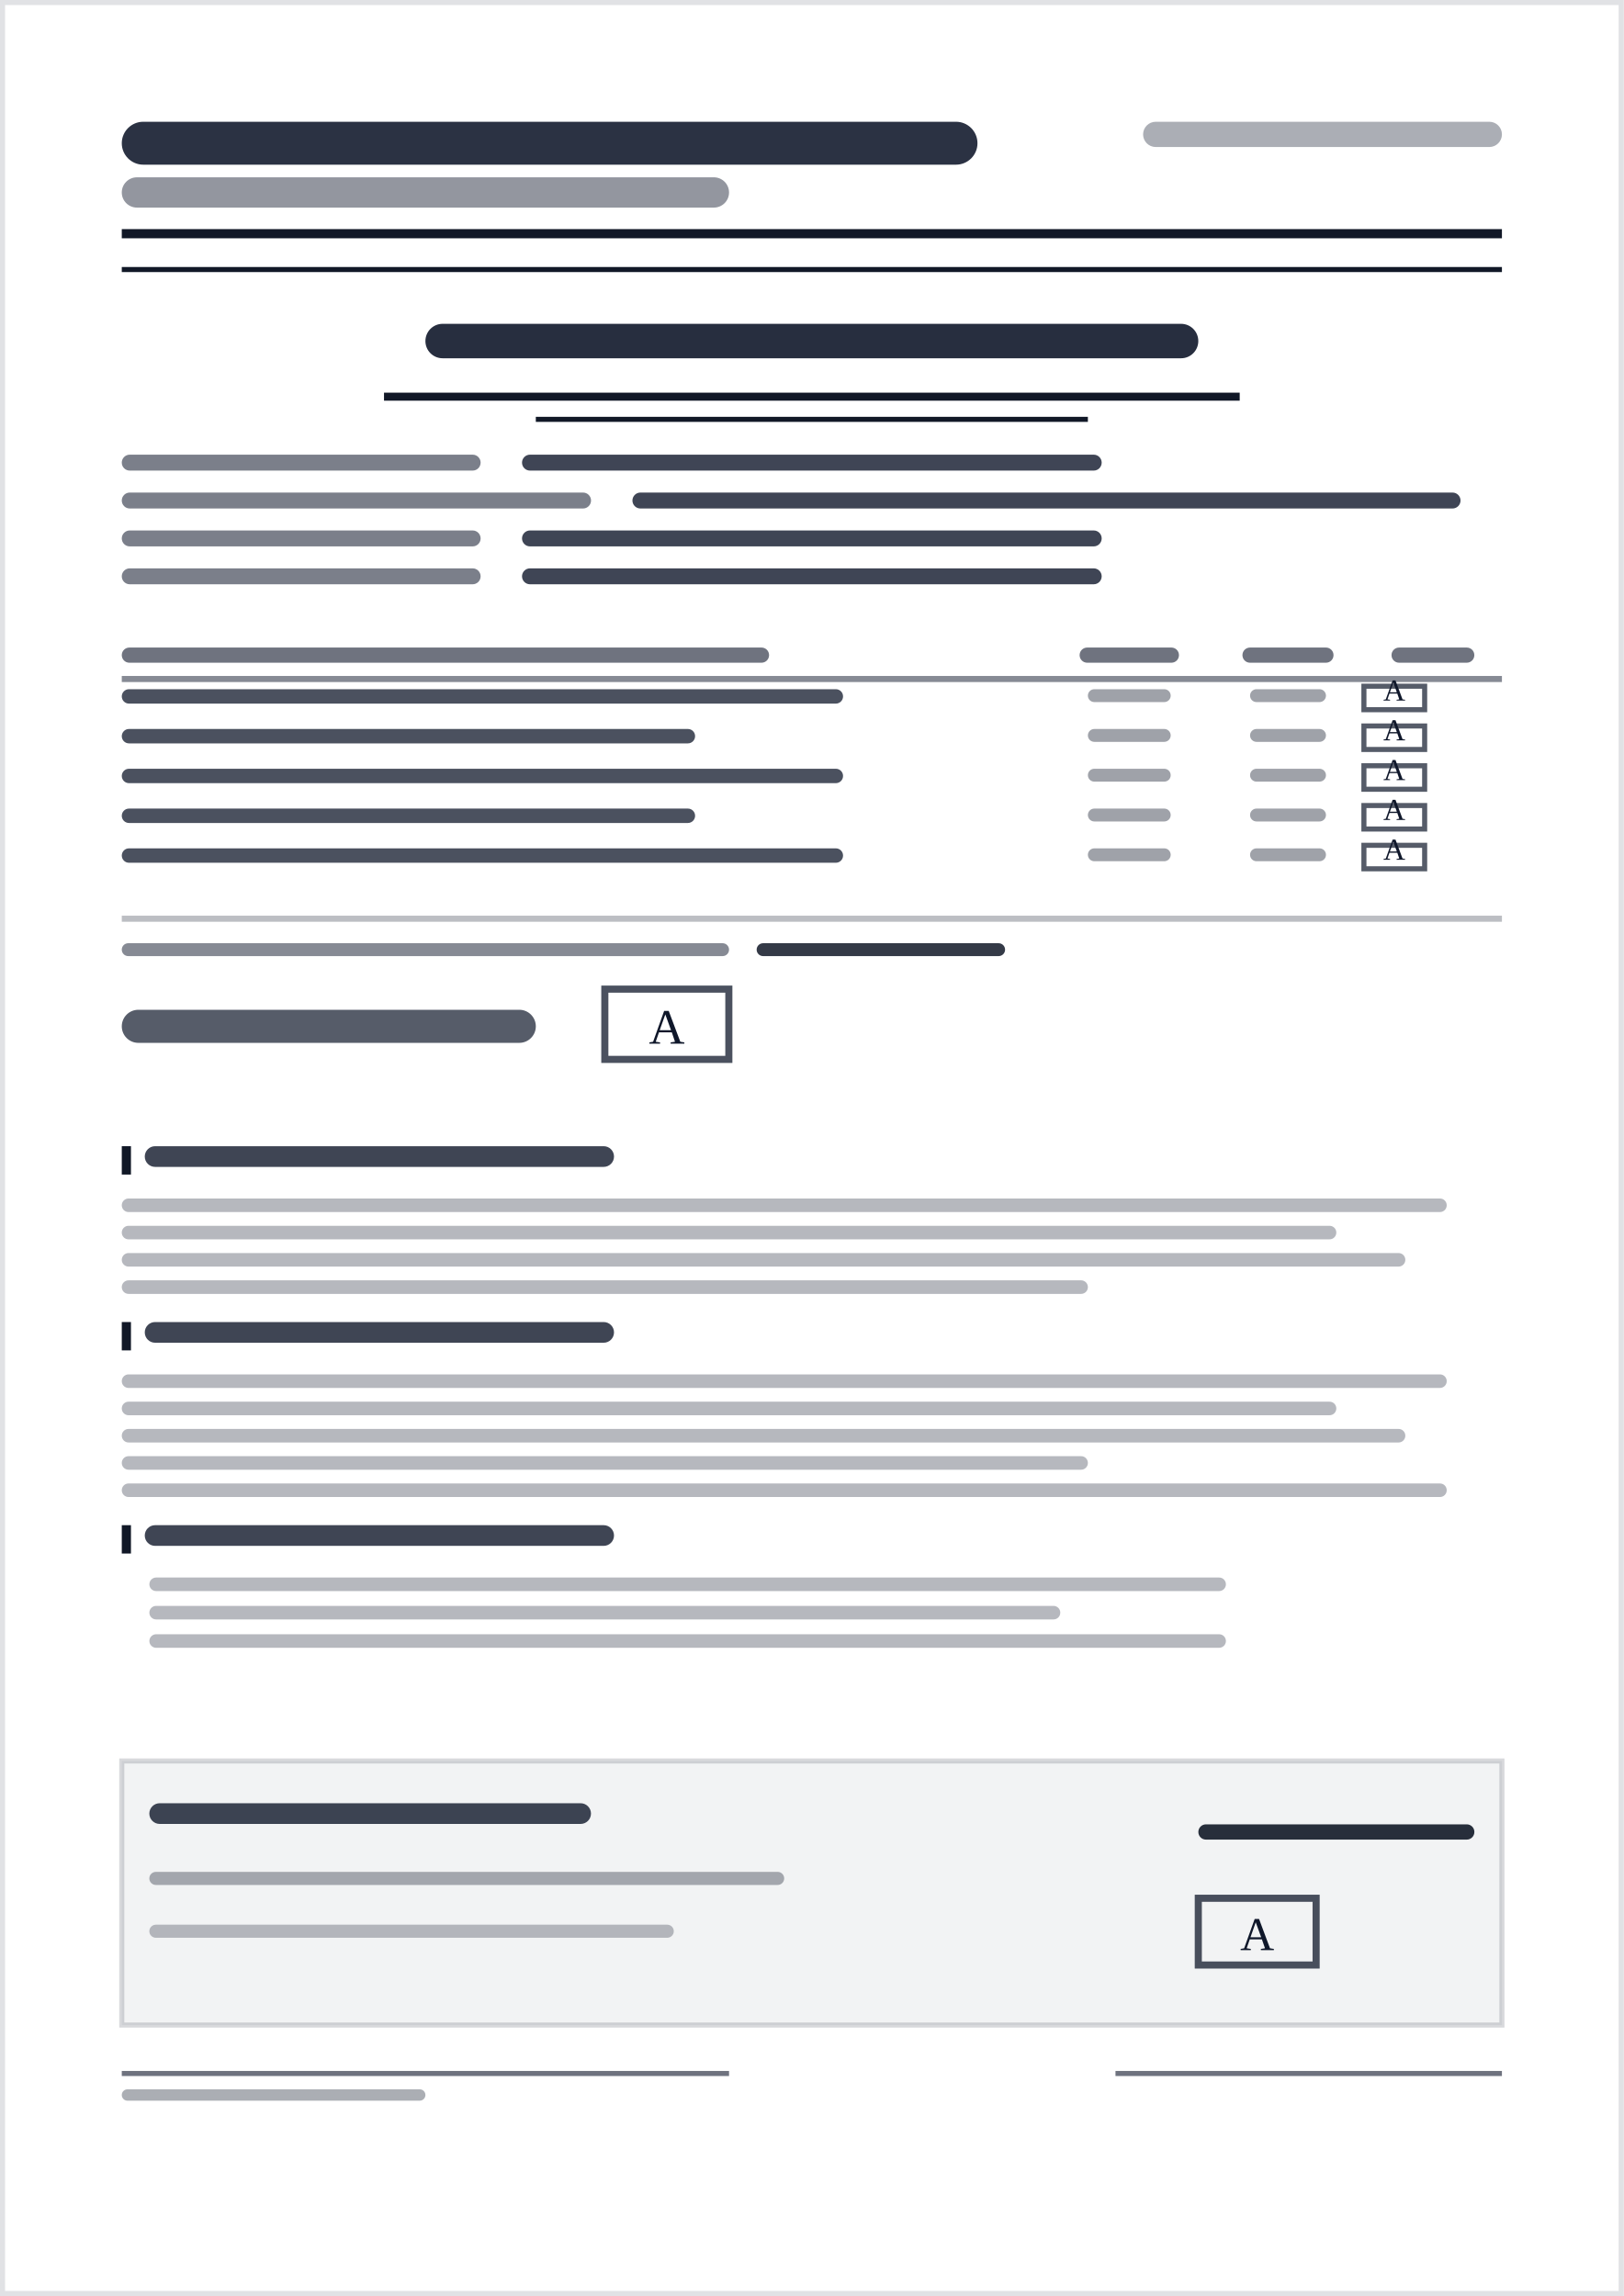
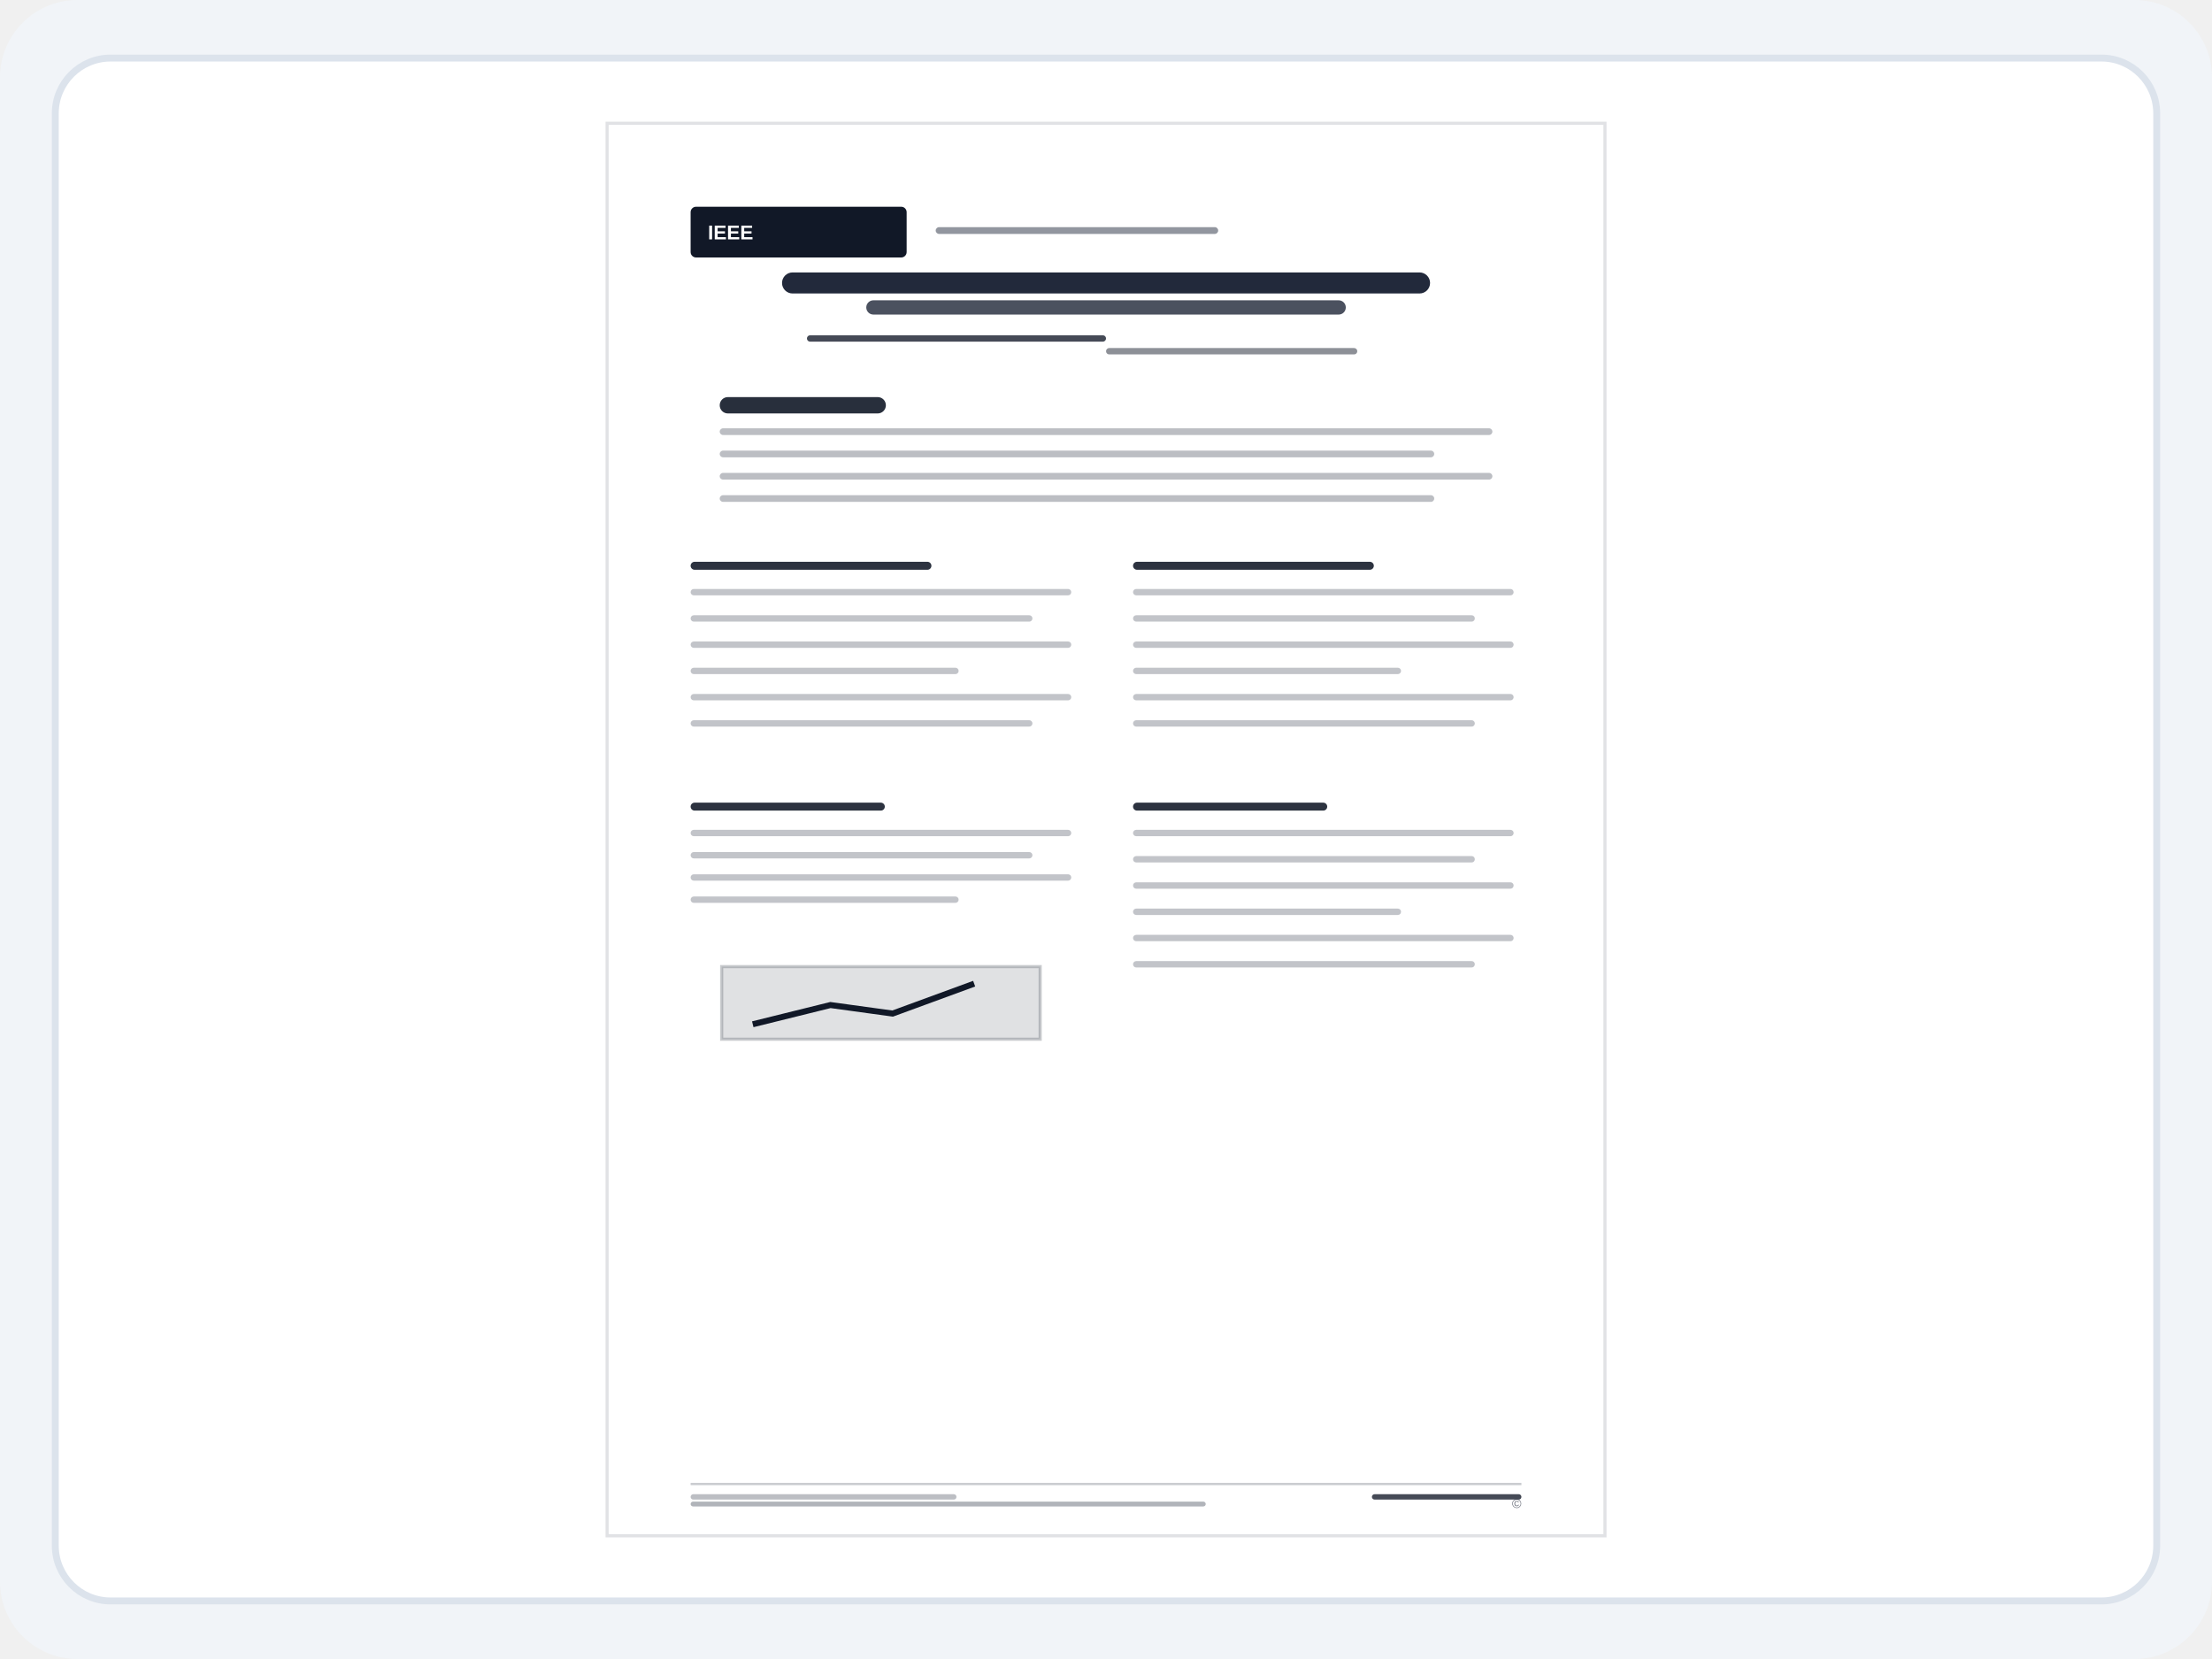
- <svg xmlns="http://www.w3.org/2000/svg" width="320" height="452.57" viewBox="0 0 320 452.57" role="img" aria-label="ieee-conf template preview">
-   <rect width="320" height="452.57" fill="#FFFFFF" />
-   <rect x="0.5" y="0.5" width="319" height="451.57" fill="none" stroke="#0F172A1f" />
-   <rect x="24" y="24" width="168.64" height="8.46" rx="4.23" fill="#0F172A" opacity="0.88" />
-   <rect x="24" y="34.95" width="119.68" height="5.97" rx="2.99" fill="#0F172A" opacity="0.45" />
-   <rect x="225.28" y="24" width="70.72" height="4.98" rx="2.49" fill="#0F172A" opacity="0.35" />
-   <rect x="24" y="45.16" width="272" height="1.81" fill="#111827" />
-   <rect x="24" y="52.63" width="272" height="1" fill="#111827" />
-   <rect x="83.84" y="63.83" width="152.32" height="6.79" rx="3.39" fill="#0F172A" opacity="0.9" />
-   <rect x="75.68" y="77.4" width="168.64" height="1.58" fill="#111827" />
-   <rect x="105.6" y="82.16" width="108.8" height="1" fill="#111827" />
-   <rect x="24" y="89.62" width="70.72" height="3.14" rx="1.57" fill="#0F172A8c" opacity="1" />
-   <rect x="102.88" y="89.62" width="114.24" height="3.14" rx="1.57" fill="#0F172A" opacity="0.8" />
-   <rect x="24" y="97.09" width="92.48" height="3.14" rx="1.57" fill="#0F172A8c" opacity="1" />
-   <rect x="124.64" y="97.09" width="163.2" height="3.14" rx="1.57" fill="#0F172A" opacity="0.8" />
-   <rect x="24" y="104.56" width="70.72" height="3.14" rx="1.57" fill="#0F172A8c" opacity="1" />
-   <rect x="102.88" y="104.56" width="114.24" height="3.14" rx="1.57" fill="#0F172A" opacity="0.8" />
-   <rect x="24" y="112.03" width="70.72" height="3.14" rx="1.57" fill="#0F172A8c" opacity="1" />
-   <rect x="102.88" y="112.03" width="114.24" height="3.14" rx="1.57" fill="#0F172A" opacity="0.8" />
-   <rect x="24" y="127.64" width="127.57" height="2.99" rx="1.49" fill="#0F172A99" opacity="1" />
-   <rect x="212.77" y="127.64" width="19.58" height="2.99" rx="1.49" fill="#0F172A99" opacity="1" />
-   <rect x="244.86" y="127.64" width="17.95" height="2.99" rx="1.49" fill="#0F172A99" opacity="1" />
-   <rect x="274.24" y="127.64" width="16.32" height="2.99" rx="1.49" fill="#0F172A99" opacity="1" />
-   <rect x="24" y="133.24" width="272" height="1.2" fill="#0F172A80" />
-   <rect x="24" y="135.85" width="142.15" height="2.84" rx="1.42" fill="#0F172Abf" opacity="1" />
-   <rect x="214.4" y="135.85" width="16.32" height="2.54" rx="1.27" fill="#0F172A66" opacity="1" />
-   <rect x="246.36" y="135.85" width="14.96" height="2.54" rx="1.27" fill="#0F172A66" opacity="1" />
-   <rect x="268.8" y="135.26" width="11.97" height="4.63" fill="none" stroke="#0F172Ab3" stroke-width="1" />
-   <text x="274.78" y="138.09" font-size="6" text-anchor="middle" font-family="Times New Roman, serif" fill="#0F172A">A</text>
-   <rect x="24" y="143.69" width="112.99" height="2.84" rx="1.42" fill="#0F172Abf" opacity="1" />
-   <rect x="214.4" y="143.69" width="16.32" height="2.54" rx="1.27" fill="#0F172A66" opacity="1" />
-   <rect x="246.36" y="143.69" width="14.96" height="2.54" rx="1.27" fill="#0F172A66" opacity="1" />
-   <rect x="268.8" y="143.1" width="11.97" height="4.63" fill="none" stroke="#0F172Ab3" stroke-width="1" />
-   <text x="274.78" y="145.93" font-size="6" text-anchor="middle" font-family="Times New Roman, serif" fill="#0F172A">A</text>
-   <rect x="24" y="151.53" width="142.15" height="2.84" rx="1.42" fill="#0F172Abf" opacity="1" />
-   <rect x="214.4" y="151.53" width="16.32" height="2.54" rx="1.27" fill="#0F172A66" opacity="1" />
-   <rect x="246.36" y="151.53" width="14.96" height="2.54" rx="1.27" fill="#0F172A66" opacity="1" />
-   <rect x="268.8" y="150.94" width="11.97" height="4.63" fill="none" stroke="#0F172Ab3" stroke-width="1" />
-   <text x="274.78" y="153.77" font-size="6" text-anchor="middle" font-family="Times New Roman, serif" fill="#0F172A">A</text>
-   <rect x="24" y="159.38" width="112.99" height="2.84" rx="1.42" fill="#0F172Abf" opacity="1" />
-   <rect x="214.4" y="159.38" width="16.32" height="2.54" rx="1.27" fill="#0F172A66" opacity="1" />
-   <rect x="246.36" y="159.38" width="14.96" height="2.54" rx="1.27" fill="#0F172A66" opacity="1" />
-   <rect x="268.8" y="158.78" width="11.97" height="4.63" fill="none" stroke="#0F172Ab3" stroke-width="1" />
-   <text x="274.78" y="161.62" font-size="6" text-anchor="middle" font-family="Times New Roman, serif" fill="#0F172A">A</text>
-   <rect x="24" y="167.22" width="142.15" height="2.84" rx="1.42" fill="#0F172Abf" opacity="1" />
-   <rect x="214.4" y="167.22" width="16.32" height="2.54" rx="1.27" fill="#0F172A66" opacity="1" />
-   <rect x="246.36" y="167.22" width="14.96" height="2.54" rx="1.27" fill="#0F172A66" opacity="1" />
-   <rect x="268.8" y="166.62" width="11.97" height="4.63" fill="none" stroke="#0F172Ab3" stroke-width="1" />
-   <text x="274.78" y="169.46" font-size="6" text-anchor="middle" font-family="Times New Roman, serif" fill="#0F172A">A</text>
-   <rect x="24" y="180.49" width="272" height="1.2" fill="#0F172A47" />
-   <rect x="24" y="185.92" width="119.68" height="2.54" rx="1.27" fill="#0F172A80" opacity="1" />
-   <rect x="149.12" y="185.92" width="48.96" height="2.54" rx="1.27" fill="#111827" opacity="0.85" />
-   <rect x="24" y="199.04" width="81.6" height="6.52" rx="3.26" fill="#0F172Ab3" opacity="1" />
-   <rect x="119.2" y="194.97" width="24.44" height="13.85" fill="none" stroke="#0F172Abf" stroke-width="1.4" />
-   <text x="131.42" y="205.72" font-size="9.78" text-anchor="middle" font-family="Times New Roman, serif" fill="#0F172A">A</text>
-   <rect x="24" y="225.93" width="1.81" height="5.59" fill="#111827" />
-   <rect x="28.53" y="225.93" width="92.48" height="4.08" rx="2.04" fill="#0F172Acc" opacity="1" />
-   <rect x="24" y="236.24" width="261.12" height="2.67" rx="1.33" fill="#0F172A4d" opacity="1" />
-   <rect x="24" y="241.62" width="239.36" height="2.67" rx="1.33" fill="#0F172A4d" opacity="1" />
-   <rect x="24" y="246.99" width="252.96" height="2.67" rx="1.33" fill="#0F172A4d" opacity="1" />
-   <rect x="24" y="252.37" width="190.4" height="2.67" rx="1.33" fill="#0F172A4d" opacity="1" />
-   <rect x="24" y="260.59" width="1.81" height="5.59" fill="#111827" />
-   <rect x="28.53" y="260.59" width="92.48" height="4.08" rx="2.04" fill="#0F172Acc" opacity="1" />
-   <rect x="24" y="270.91" width="261.12" height="2.67" rx="1.33" fill="#0F172A4d" opacity="1" />
-   <rect x="24" y="276.29" width="239.36" height="2.67" rx="1.33" fill="#0F172A4d" opacity="1" />
-   <rect x="24" y="281.66" width="252.96" height="2.67" rx="1.33" fill="#0F172A4d" opacity="1" />
-   <rect x="24" y="287.03" width="190.4" height="2.67" rx="1.33" fill="#0F172A4d" opacity="1" />
-   <rect x="24" y="292.41" width="261.12" height="2.67" rx="1.33" fill="#0F172A4d" opacity="1" />
-   <rect x="24" y="300.63" width="1.81" height="5.59" fill="#111827" />
-   <rect x="28.53" y="300.63" width="92.48" height="4.08" rx="2.04" fill="#0F172Acc" opacity="1" />
-   <rect x="29.44" y="310.95" width="212.16" height="2.67" rx="1.33" fill="#0F172A4d" opacity="1" />
-   <rect x="29.44" y="316.54" width="179.52" height="2.67" rx="1.33" fill="#0F172A4d" opacity="1" />
-   <rect x="29.44" y="322.13" width="212.16" height="2.67" rx="1.33" fill="#0F172A4d" opacity="1" />
-   <rect x="24" y="347.11" width="272" height="52.05" fill="#0F172A0d" stroke="#0F172A29" />
-   <rect x="29.43" y="355.44" width="87.04" height="4.08" rx="2.04" fill="#0F172Acc" opacity="1" />
-   <rect x="29.43" y="368.97" width="125.12" height="2.58" rx="1.29" fill="#0F172A59" opacity="1" />
-   <rect x="29.43" y="379.38" width="103.36" height="2.58" rx="1.29" fill="#0F172A47" opacity="1" />
-   <rect x="236.17" y="359.6" width="54.4" height="3.01" rx="1.5" fill="#111827" opacity="0.9" />
-   <rect x="236.16" y="374.17" width="23.22" height="13.16" fill="none" stroke="#0F172Abf" stroke-width="1.4" />
-   <text x="247.77" y="384.39" font-size="9.29" text-anchor="middle" font-family="Times New Roman, serif" fill="#0F172A">A</text>
-   <rect x="24" y="408.21" width="119.68" height="1" fill="#0F172A99" />
-   <rect x="219.84" y="408.21" width="76.16" height="1" fill="#0F172A99" />
-   <rect x="24" y="411.83" width="59.84" height="2.24" rx="1.12" fill="#0F172A59" opacity="1" />
+ <svg xmlns="http://www.w3.org/2000/svg" width="320" height="240" viewBox="0 0 320 240" role="img" aria-label="IEEE Conference template preview" data-template-id="ieee-conf">
+   <rect width="320" height="240" rx="11.2" fill="#F1F4F8" />
+   <rect x="8" y="8.4" width="304" height="223.2" rx="8" fill="#FFFFFF" stroke="#DCE3EC" />
+   <svg x="87.6" y="17.6" width="144.81" height="204.8" viewBox="0 0 320 452.57" preserveAspectRatio="none" aria-hidden="true">
+     <rect width="320" height="452.57" fill="#FFFFFF" />
+     <rect x="0.5" y="0.5" width="319" height="451.57" fill="none" stroke="#0F172A1f" />
+     <rect x="27.2" y="27.2" width="69.06" height="16.22" rx="1.74" fill="#111827" />
+     <text x="32.72" y="37.63" font-size="6.37" font-family="Arial, sans-serif" font-weight="700" fill="#FFFFFF">IEEE</text>
+     <rect x="105.55" y="33.72" width="90.3" height="2.17" rx="1.09" fill="#0F172A73" opacity="1" />
+     <rect x="56.42" y="48.2" width="207.17" height="6.73" rx="3.37" fill="#0F172A" opacity="0.92" />
+     <rect x="83.35" y="57.11" width="153.3" height="4.56" rx="2.28" fill="#0F172A" opacity="0.75" />
+     <rect x="64.38" y="68.29" width="95.62" height="2.04" rx="1.02" fill="#111827c7" opacity="1" />
+     <rect x="160" y="72.37" width="80.32" height="2.04" rx="1.02" fill="#1118277a" opacity="1" />
+     <rect x="36.5" y="88.05" width="53.12" height="5.23" rx="2.61" fill="#111827" opacity="0.9" />
+     <rect x="36.5" y="98.03" width="247.01" height="2.14" rx="1.07" fill="#0F172A47" opacity="1" />
+     <rect x="36.5" y="105.16" width="228.42" height="2.14" rx="1.07" fill="#0F172A47" opacity="1" />
+     <rect x="36.5" y="112.28" width="247.01" height="2.14" rx="1.07" fill="#0F172A47" opacity="1" />
+     <rect x="36.5" y="119.41" width="228.42" height="2.14" rx="1.07" fill="#0F172A47" opacity="1" />
+     <rect x="27.2" y="140.7" width="76.98" height="2.55" rx="1.28" fill="#111827" opacity="0.88" />
+     <rect x="27.2" y="149.39" width="121.68" height="2.04" rx="1.02" fill="#0F172A40" opacity="1" />
+     <rect x="27.2" y="157.79" width="109.27" height="2.04" rx="1.02" fill="#0F172A40" opacity="1" />
+     <rect x="27.2" y="166.18" width="121.68" height="2.04" rx="1.02" fill="#0F172A40" opacity="1" />
+     <rect x="27.2" y="174.57" width="85.68" height="2.04" rx="1.02" fill="#0F172A40" opacity="1" />
+     <rect x="27.2" y="182.96" width="121.68" height="2.04" rx="1.02" fill="#0F172A40" opacity="1" />
+     <rect x="27.2" y="191.35" width="109.27" height="2.04" rx="1.02" fill="#0F172A40" opacity="1" />
+     <rect x="27.2" y="217.7" width="62.08" height="2.55" rx="1.28" fill="#111827" opacity="0.88" />
+     <rect x="27.2" y="226.39" width="121.68" height="2.04" rx="1.02" fill="#0F172A40" opacity="1" />
+     <rect x="27.2" y="233.49" width="109.27" height="2.04" rx="1.02" fill="#0F172A40" opacity="1" />
+     <rect x="27.2" y="240.6" width="121.68" height="2.04" rx="1.02" fill="#0F172A40" opacity="1" />
+     <rect x="27.2" y="247.7" width="85.68" height="2.04" rx="1.02" fill="#0F172A40" opacity="1" />
+     <rect x="37.13" y="270.11" width="101.82" height="23.22" fill="#11182721" stroke="#11182738" />
+     <path d="M47.07 288.55 L71.9 282.4 L91.77 285.13 L117.84 275.57" fill="none" stroke="#111827" stroke-width="1.92" />
+     <rect x="168.63" y="140.7" width="76.98" height="2.55" rx="1.28" fill="#111827" opacity="0.88" />
+     <rect x="168.63" y="149.39" width="121.68" height="2.04" rx="1.02" fill="#0F172A40" opacity="1" />
+     <rect x="168.63" y="157.79" width="109.27" height="2.04" rx="1.02" fill="#0F172A40" opacity="1" />
+     <rect x="168.63" y="166.18" width="121.68" height="2.04" rx="1.02" fill="#0F172A40" opacity="1" />
+     <rect x="168.63" y="174.57" width="85.68" height="2.04" rx="1.02" fill="#0F172A40" opacity="1" />
+     <rect x="168.63" y="182.96" width="121.68" height="2.04" rx="1.02" fill="#0F172A40" opacity="1" />
+     <rect x="168.63" y="191.35" width="109.27" height="2.04" rx="1.02" fill="#0F172A40" opacity="1" />
+     <rect x="168.63" y="217.7" width="62.08" height="2.55" rx="1.28" fill="#111827" opacity="0.88" />
+     <rect x="168.63" y="226.39" width="121.68" height="2.04" rx="1.02" fill="#0F172A40" opacity="1" />
+     <rect x="168.63" y="234.78" width="109.27" height="2.04" rx="1.02" fill="#0F172A40" opacity="1" />
+     <rect x="168.63" y="243.17" width="121.68" height="2.04" rx="1.02" fill="#0F172A40" opacity="1" />
+     <rect x="168.63" y="251.57" width="85.68" height="2.04" rx="1.02" fill="#0F172A40" opacity="1" />
+     <rect x="168.63" y="259.96" width="121.68" height="2.04" rx="1.02" fill="#0F172A40" opacity="1" />
+     <rect x="168.63" y="268.35" width="109.27" height="2.04" rx="1.02" fill="#0F172A40" opacity="1" />
+     <rect x="27.2" y="435.16" width="265.6" height="0.72" fill="#0F172A38" />
+     <rect x="27.2" y="438.78" width="84.99" height="1.72" rx="0.86" fill="#0F172A47" opacity="1" />
+     <rect x="244.99" y="438.78" width="47.81" height="1.72" rx="0.86" fill="#111827c7" opacity="1" />
+     <rect x="27.2" y="441.15" width="164.67" height="1.54" rx="0.77" fill="#0F172A52" opacity="1" />
+     <text x="292.8" y="443.18" text-anchor="end" font-size="4.07" font-family="Arial, sans-serif" fill="#0F172A99">©</text>
+   </svg>
</svg>
